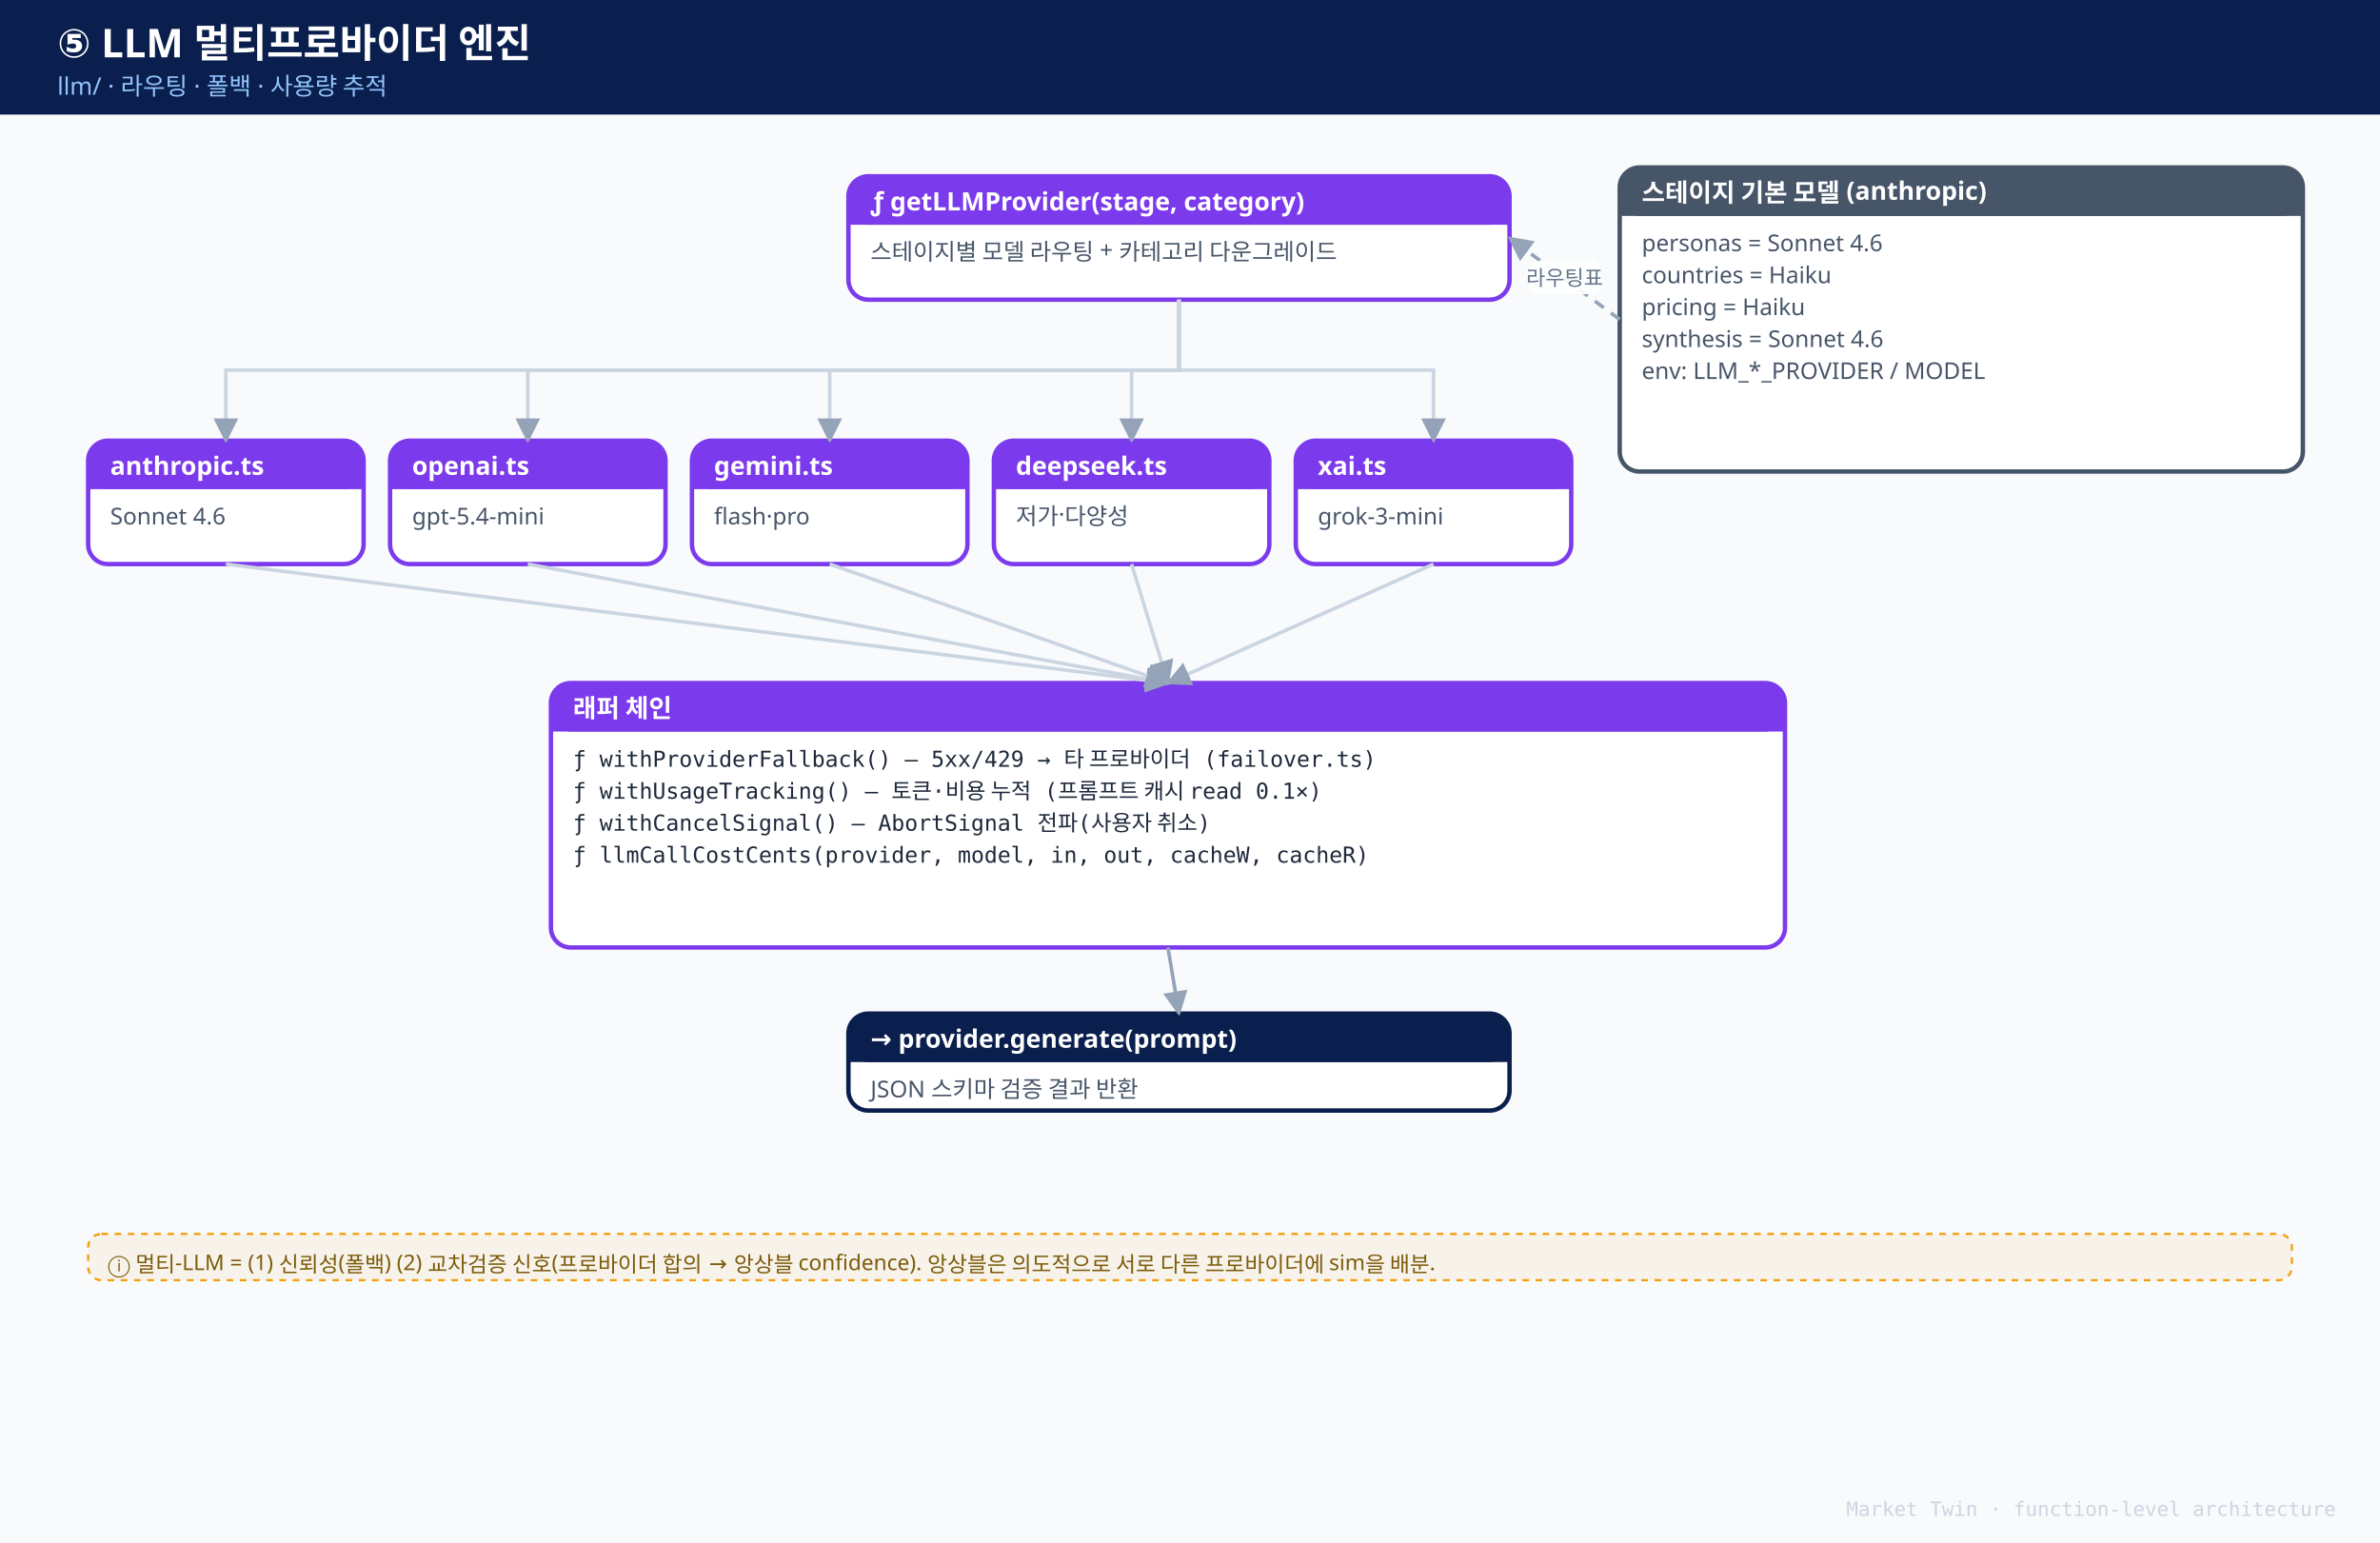
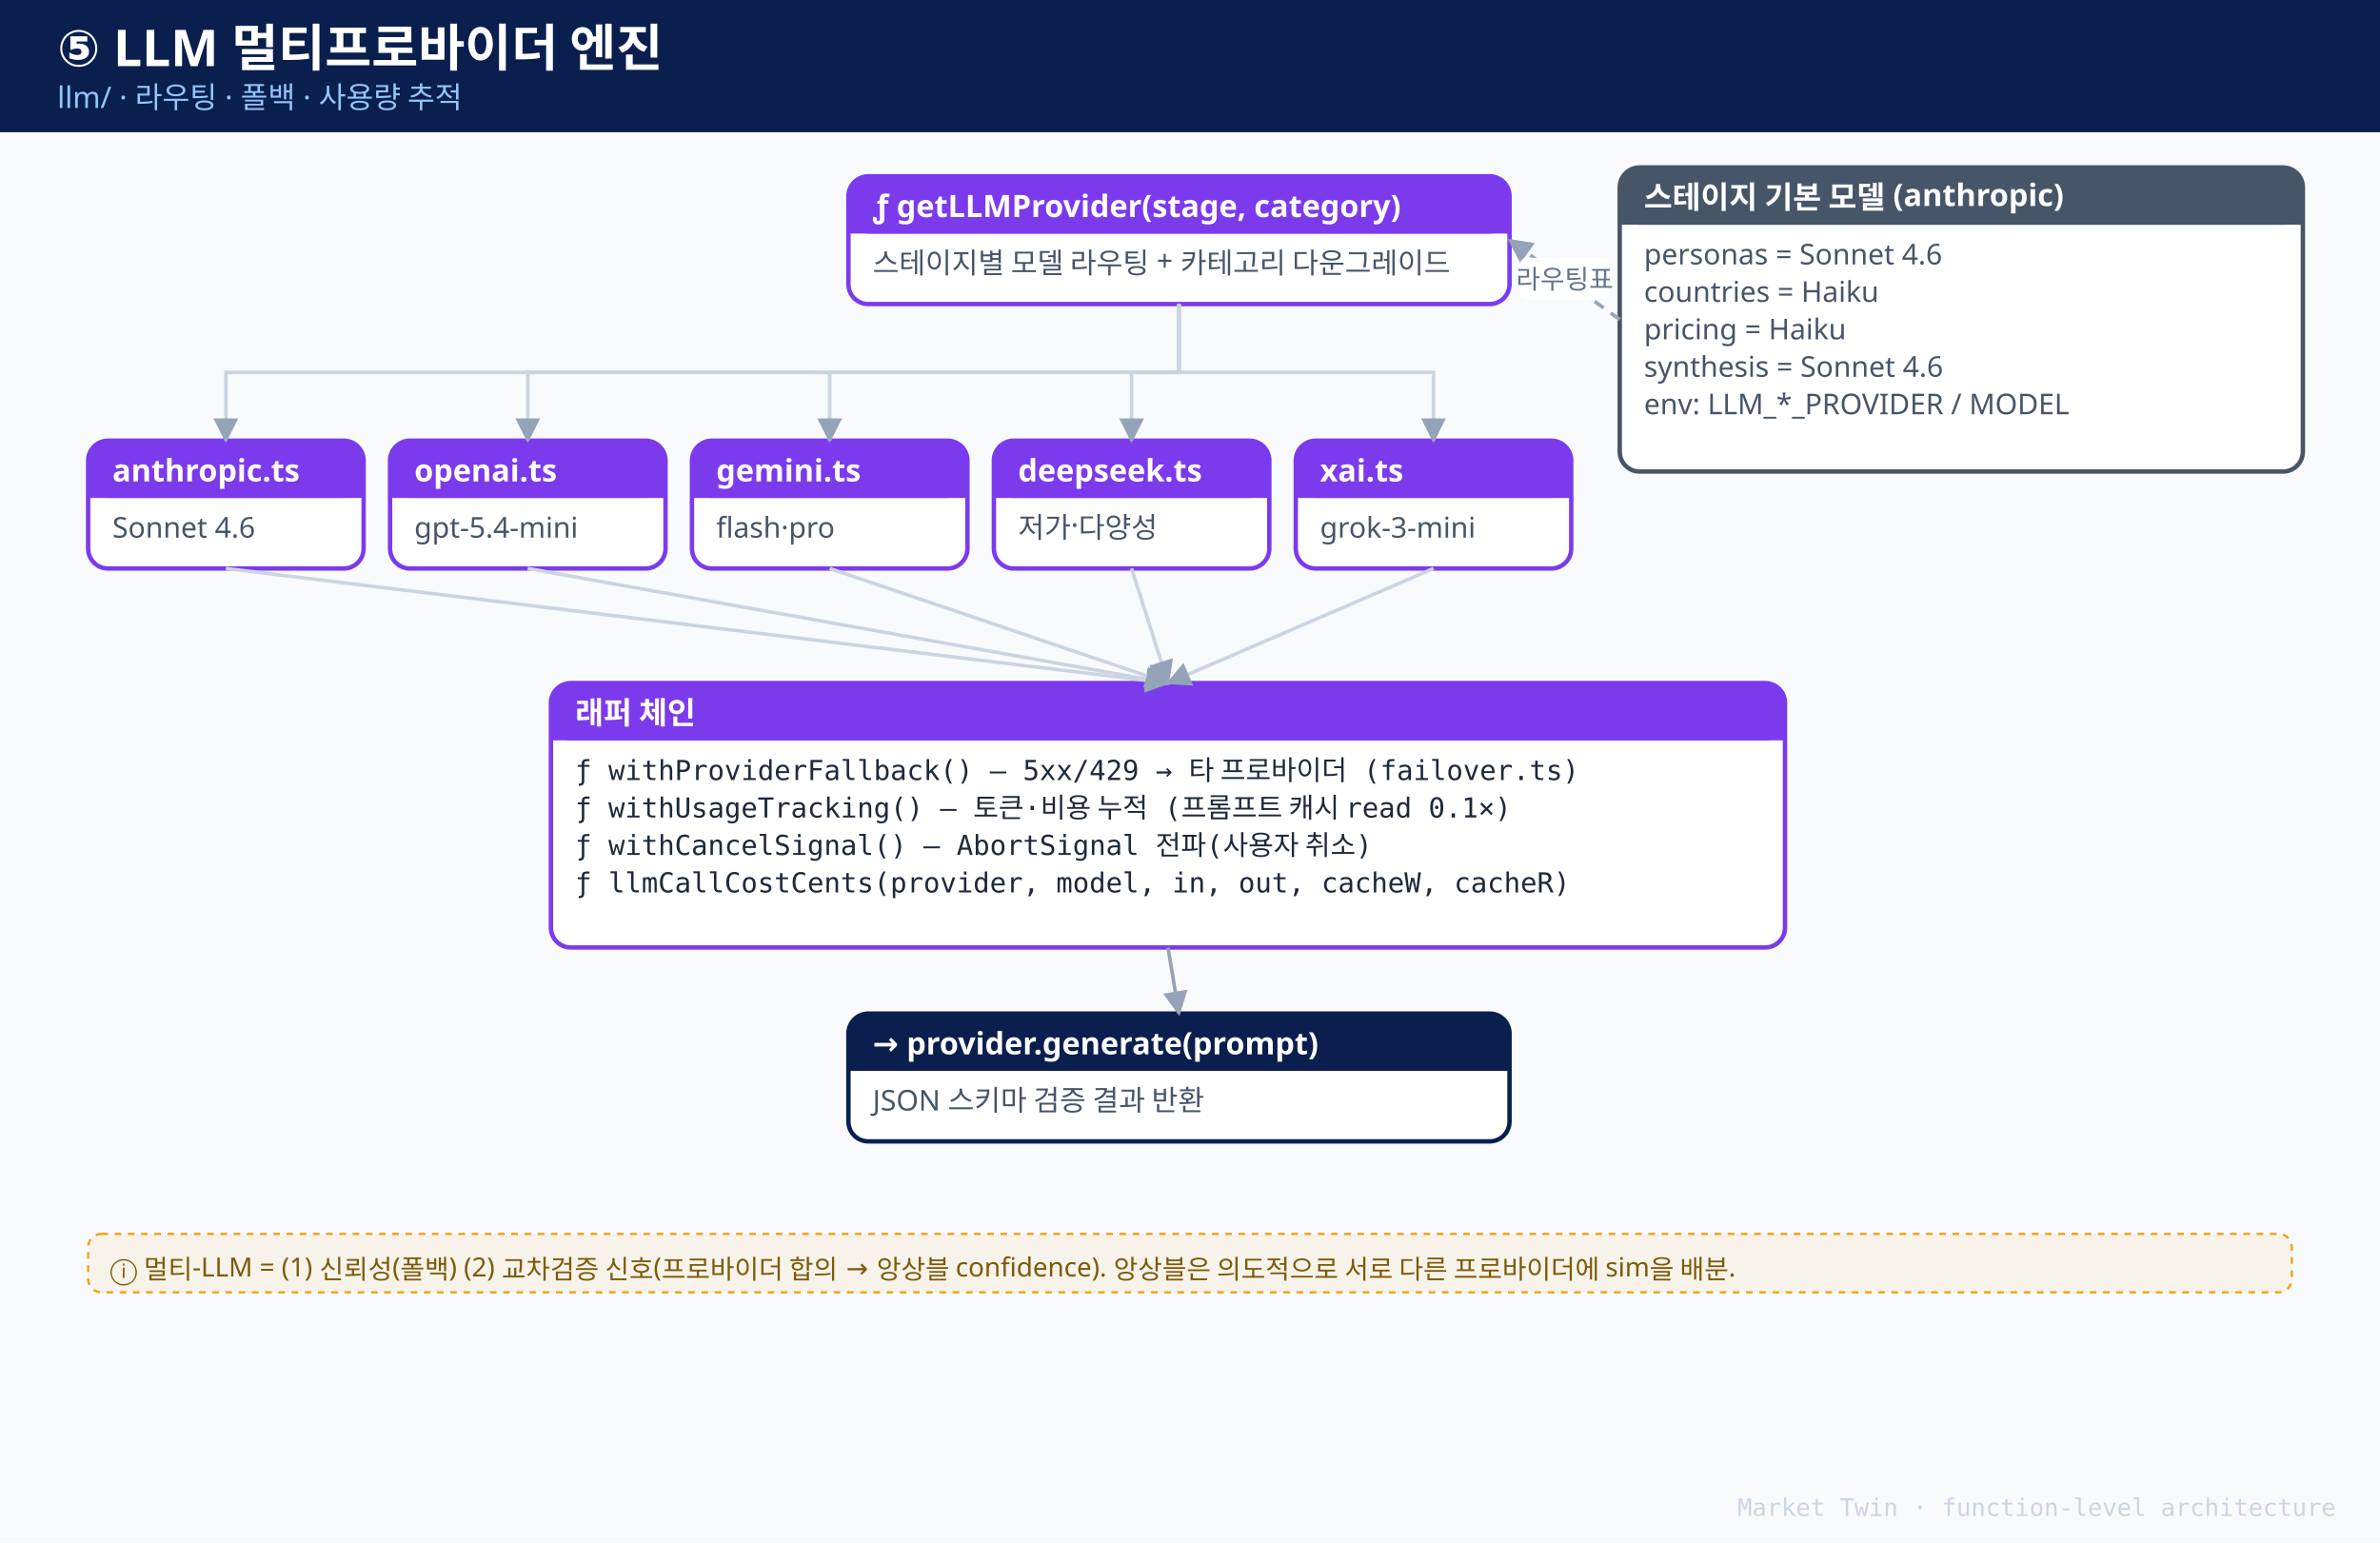
<svg xmlns="http://www.w3.org/2000/svg" width="1080" height="700" viewBox="0 0 1080 700">
  <defs>
    <marker id="arrow" viewBox="0 0 10 10" refX="9" refY="5" markerWidth="7" markerHeight="7" orient="auto-start-reverse">
      <path d="M0,0 L10,5 L0,10 z" fill="#94a3b8" />
    </marker>
  </defs>
  <rect width="1080" height="700" fill="#f8fafc" />
-   <rect x="0" y="0" width="1080" height="52" fill="#0a1f4d" />
-   <text x="26" y="26" font-family="'Malgun Gothic','Apple SD Gothic Neo','Noto Sans KR',sans-serif" font-size="18" font-weight="800" fill="#ffffff">⑤ LLM 멀티프로바이더 엔진</text>
-   <text x="26" y="43" font-family="'Malgun Gothic','Apple SD Gothic Neo','Noto Sans KR',sans-serif" font-size="11" fill="#93c5fd">llm/ · 라우팅 · 폴백 · 사용량 추적</text>
-   <text x="1060" y="688" font-family="'Cascadia Code','Consolas','D2Coding',monospace" font-size="9" fill="#cbd5e1" text-anchor="end">Market Twin · function-level architecture</text>
-   <rect x="385" y="80" width="300" height="56" rx="9" fill="#ffffff" stroke="#7c3aed" stroke-width="2" />
-   <rect x="385" y="80" width="300" height="22" rx="9" fill="#7c3aed" />
-   <rect x="385" y="91" width="300" height="11" fill="#7c3aed" />
-   <text x="395" y="95.5" font-family="'Malgun Gothic','Apple SD Gothic Neo','Noto Sans KR',sans-serif" font-size="11.5" font-weight="700" fill="#ffffff">ƒ getLLMProvider(stage, category)</text>
-   <text x="395" y="118" font-family="'Malgun Gothic','Apple SD Gothic Neo','Noto Sans KR',sans-serif" font-size="10.5" fill="#475569">스테이지별 모델 라우팅 + 카테고리 다운그레이드</text>
-   <rect x="40" y="200" width="125" height="56" rx="9" fill="#ffffff" stroke="#7c3aed" stroke-width="2" />
-   <rect x="40" y="200" width="125" height="22" rx="9" fill="#7c3aed" />
-   <rect x="40" y="211" width="125" height="11" fill="#7c3aed" />
-   <text x="50" y="215.5" font-family="'Malgun Gothic','Apple SD Gothic Neo','Noto Sans KR',sans-serif" font-size="11.5" font-weight="700" fill="#ffffff">anthropic.ts</text>
-   <text x="50" y="238" font-family="'Malgun Gothic','Apple SD Gothic Neo','Noto Sans KR',sans-serif" font-size="10.5" fill="#475569">Sonnet 4.6</text>
-   <rect x="177" y="200" width="125" height="56" rx="9" fill="#ffffff" stroke="#7c3aed" stroke-width="2" />
-   <rect x="177" y="200" width="125" height="22" rx="9" fill="#7c3aed" />
-   <rect x="177" y="211" width="125" height="11" fill="#7c3aed" />
-   <text x="187" y="215.5" font-family="'Malgun Gothic','Apple SD Gothic Neo','Noto Sans KR',sans-serif" font-size="11.5" font-weight="700" fill="#ffffff">openai.ts</text>
-   <text x="187" y="238" font-family="'Malgun Gothic','Apple SD Gothic Neo','Noto Sans KR',sans-serif" font-size="10.5" fill="#475569">gpt-5.4-mini</text>
-   <rect x="314" y="200" width="125" height="56" rx="9" fill="#ffffff" stroke="#7c3aed" stroke-width="2" />
-   <rect x="314" y="200" width="125" height="22" rx="9" fill="#7c3aed" />
-   <rect x="314" y="211" width="125" height="11" fill="#7c3aed" />
-   <text x="324" y="215.5" font-family="'Malgun Gothic','Apple SD Gothic Neo','Noto Sans KR',sans-serif" font-size="11.5" font-weight="700" fill="#ffffff">gemini.ts</text>
-   <text x="324" y="238" font-family="'Malgun Gothic','Apple SD Gothic Neo','Noto Sans KR',sans-serif" font-size="10.5" fill="#475569">flash·pro</text>
-   <rect x="451" y="200" width="125" height="56" rx="9" fill="#ffffff" stroke="#7c3aed" stroke-width="2" />
-   <rect x="451" y="200" width="125" height="22" rx="9" fill="#7c3aed" />
-   <rect x="451" y="211" width="125" height="11" fill="#7c3aed" />
-   <text x="461" y="215.5" font-family="'Malgun Gothic','Apple SD Gothic Neo','Noto Sans KR',sans-serif" font-size="11.5" font-weight="700" fill="#ffffff">deepseek.ts</text>
-   <text x="461" y="238" font-family="'Malgun Gothic','Apple SD Gothic Neo','Noto Sans KR',sans-serif" font-size="10.5" fill="#475569">저가·다양성</text>
-   <rect x="588" y="200" width="125" height="56" rx="9" fill="#ffffff" stroke="#7c3aed" stroke-width="2" />
-   <rect x="588" y="200" width="125" height="22" rx="9" fill="#7c3aed" />
-   <rect x="588" y="211" width="125" height="11" fill="#7c3aed" />
-   <text x="598" y="215.5" font-family="'Malgun Gothic','Apple SD Gothic Neo','Noto Sans KR',sans-serif" font-size="11.5" font-weight="700" fill="#ffffff">xai.ts</text>
-   <text x="598" y="238" font-family="'Malgun Gothic','Apple SD Gothic Neo','Noto Sans KR',sans-serif" font-size="10.5" fill="#475569">grok-3-mini</text>
+   <rect x="0" y="0" width="1080" height="60" fill="#0a1f4d" />
+   <text x="26" y="30" font-family="'Malgun Gothic','Apple SD Gothic Neo','Noto Sans KR',sans-serif" font-size="23" font-weight="800" fill="#ffffff">⑤ LLM 멀티프로바이더 엔진</text>
+   <text x="26" y="49" font-family="'Malgun Gothic','Apple SD Gothic Neo','Noto Sans KR',sans-serif" font-size="13.5" fill="#93c5fd">llm/ · 라우팅 · 폴백 · 사용량 추적</text>
+   <text x="1060" y="688" font-family="'Cascadia Code','Consolas','D2Coding',monospace" font-size="11" fill="#cbd5e1" text-anchor="end">Market Twin · function-level architecture</text>
+   <rect x="385" y="80" width="300" height="58" rx="9" fill="#ffffff" stroke="#7c3aed" stroke-width="2" />
+   <rect x="385" y="80" width="300" height="26" rx="9" fill="#7c3aed" />
+   <rect x="385" y="93" width="300" height="13" fill="#7c3aed" />
+   <text x="396" y="98.5" font-family="'Malgun Gothic','Apple SD Gothic Neo','Noto Sans KR',sans-serif" font-size="14" font-weight="700" fill="#ffffff">ƒ getLLMProvider(stage, category)</text>
+   <text x="396" y="124" font-family="'Malgun Gothic','Apple SD Gothic Neo','Noto Sans KR',sans-serif" font-size="13" fill="#475569">스테이지별 모델 라우팅 + 카테고리 다운그레이드</text>
+   <rect x="40" y="200" width="125" height="58" rx="9" fill="#ffffff" stroke="#7c3aed" stroke-width="2" />
+   <rect x="40" y="200" width="125" height="26" rx="9" fill="#7c3aed" />
+   <rect x="40" y="213" width="125" height="13" fill="#7c3aed" />
+   <text x="51" y="218.5" font-family="'Malgun Gothic','Apple SD Gothic Neo','Noto Sans KR',sans-serif" font-size="14" font-weight="700" fill="#ffffff">anthropic.ts</text>
+   <text x="51" y="244" font-family="'Malgun Gothic','Apple SD Gothic Neo','Noto Sans KR',sans-serif" font-size="13" fill="#475569">Sonnet 4.6</text>
+   <rect x="177" y="200" width="125" height="58" rx="9" fill="#ffffff" stroke="#7c3aed" stroke-width="2" />
+   <rect x="177" y="200" width="125" height="26" rx="9" fill="#7c3aed" />
+   <rect x="177" y="213" width="125" height="13" fill="#7c3aed" />
+   <text x="188" y="218.5" font-family="'Malgun Gothic','Apple SD Gothic Neo','Noto Sans KR',sans-serif" font-size="14" font-weight="700" fill="#ffffff">openai.ts</text>
+   <text x="188" y="244" font-family="'Malgun Gothic','Apple SD Gothic Neo','Noto Sans KR',sans-serif" font-size="13" fill="#475569">gpt-5.4-mini</text>
+   <rect x="314" y="200" width="125" height="58" rx="9" fill="#ffffff" stroke="#7c3aed" stroke-width="2" />
+   <rect x="314" y="200" width="125" height="26" rx="9" fill="#7c3aed" />
+   <rect x="314" y="213" width="125" height="13" fill="#7c3aed" />
+   <text x="325" y="218.5" font-family="'Malgun Gothic','Apple SD Gothic Neo','Noto Sans KR',sans-serif" font-size="14" font-weight="700" fill="#ffffff">gemini.ts</text>
+   <text x="325" y="244" font-family="'Malgun Gothic','Apple SD Gothic Neo','Noto Sans KR',sans-serif" font-size="13" fill="#475569">flash·pro</text>
+   <rect x="451" y="200" width="125" height="58" rx="9" fill="#ffffff" stroke="#7c3aed" stroke-width="2" />
+   <rect x="451" y="200" width="125" height="26" rx="9" fill="#7c3aed" />
+   <rect x="451" y="213" width="125" height="13" fill="#7c3aed" />
+   <text x="462" y="218.5" font-family="'Malgun Gothic','Apple SD Gothic Neo','Noto Sans KR',sans-serif" font-size="14" font-weight="700" fill="#ffffff">deepseek.ts</text>
+   <text x="462" y="244" font-family="'Malgun Gothic','Apple SD Gothic Neo','Noto Sans KR',sans-serif" font-size="13" fill="#475569">저가·다양성</text>
+   <rect x="588" y="200" width="125" height="58" rx="9" fill="#ffffff" stroke="#7c3aed" stroke-width="2" />
+   <rect x="588" y="200" width="125" height="26" rx="9" fill="#7c3aed" />
+   <rect x="588" y="213" width="125" height="13" fill="#7c3aed" />
+   <text x="599" y="218.5" font-family="'Malgun Gothic','Apple SD Gothic Neo','Noto Sans KR',sans-serif" font-size="14" font-weight="700" fill="#ffffff">xai.ts</text>
+   <text x="599" y="244" font-family="'Malgun Gothic','Apple SD Gothic Neo','Noto Sans KR',sans-serif" font-size="13" fill="#475569">grok-3-mini</text>
  <rect x="250" y="310" width="560" height="120" rx="9" fill="#ffffff" stroke="#7c3aed" stroke-width="2" />
-   <rect x="250" y="310" width="560" height="22" rx="9" fill="#7c3aed" />
-   <rect x="250" y="321" width="560" height="11" fill="#7c3aed" />
-   <text x="260" y="325.5" font-family="'Malgun Gothic','Apple SD Gothic Neo','Noto Sans KR',sans-serif" font-size="11.5" font-weight="700" fill="#ffffff">래퍼 체인</text>
-   <text x="260" y="348" font-family="'Cascadia Code','Consolas','D2Coding',monospace" font-size="10" fill="#1e293b">ƒ withProviderFallback() — 5xx/429 → 타 프로바이더 (failover.ts)</text>
-   <text x="260" y="362.5" font-family="'Cascadia Code','Consolas','D2Coding',monospace" font-size="10" fill="#1e293b">ƒ withUsageTracking() — 토큰·비용 누적 (프롬프트 캐시 read 0.1×)</text>
-   <text x="260" y="377" font-family="'Cascadia Code','Consolas','D2Coding',monospace" font-size="10" fill="#1e293b">ƒ withCancelSignal() — AbortSignal 전파(사용자 취소)</text>
-   <text x="260" y="391.5" font-family="'Cascadia Code','Consolas','D2Coding',monospace" font-size="10" fill="#1e293b">ƒ llmCallCostCents(provider, model, in, out, cacheW, cacheR)</text>
+   <rect x="250" y="310" width="560" height="26" rx="9" fill="#7c3aed" />
+   <rect x="250" y="323" width="560" height="13" fill="#7c3aed" />
+   <text x="261" y="328.5" font-family="'Malgun Gothic','Apple SD Gothic Neo','Noto Sans KR',sans-serif" font-size="14" font-weight="700" fill="#ffffff">래퍼 체인</text>
+   <text x="261" y="354" font-family="'Cascadia Code','Consolas','D2Coding',monospace" font-size="12.5" fill="#1e293b">ƒ withProviderFallback() — 5xx/429 → 타 프로바이더 (failover.ts)</text>
+   <text x="261" y="371" font-family="'Cascadia Code','Consolas','D2Coding',monospace" font-size="12.5" fill="#1e293b">ƒ withUsageTracking() — 토큰·비용 누적 (프롬프트 캐시 read 0.1×)</text>
+   <text x="261" y="388" font-family="'Cascadia Code','Consolas','D2Coding',monospace" font-size="12.5" fill="#1e293b">ƒ withCancelSignal() — AbortSignal 전파(사용자 취소)</text>
+   <text x="261" y="405" font-family="'Cascadia Code','Consolas','D2Coding',monospace" font-size="12.5" fill="#1e293b">ƒ llmCallCostCents(provider, model, in, out, cacheW, cacheR)</text>
  <rect x="735" y="76" width="310" height="138" rx="9" fill="#ffffff" stroke="#475569" stroke-width="2" />
-   <rect x="735" y="76" width="310" height="22" rx="9" fill="#475569" />
-   <rect x="735" y="87" width="310" height="11" fill="#475569" />
-   <text x="745" y="91.5" font-family="'Malgun Gothic','Apple SD Gothic Neo','Noto Sans KR',sans-serif" font-size="11.5" font-weight="700" fill="#ffffff">스테이지 기본 모델 (anthropic)</text>
-   <text x="745" y="114" font-family="'Malgun Gothic','Apple SD Gothic Neo','Noto Sans KR',sans-serif" font-size="10.5" fill="#475569">personas = Sonnet 4.6</text>
-   <text x="745" y="128.5" font-family="'Malgun Gothic','Apple SD Gothic Neo','Noto Sans KR',sans-serif" font-size="10.5" fill="#475569">countries = Haiku</text>
-   <text x="745" y="143" font-family="'Malgun Gothic','Apple SD Gothic Neo','Noto Sans KR',sans-serif" font-size="10.5" fill="#475569">pricing  = Haiku</text>
-   <text x="745" y="157.5" font-family="'Malgun Gothic','Apple SD Gothic Neo','Noto Sans KR',sans-serif" font-size="10.5" fill="#475569">synthesis = Sonnet 4.6</text>
-   <text x="745" y="172" font-family="'Malgun Gothic','Apple SD Gothic Neo','Noto Sans KR',sans-serif" font-size="10.5" fill="#475569">env: LLM_*_PROVIDER / MODEL</text>
-   <rect x="385" y="460" width="300" height="44" rx="9" fill="#ffffff" stroke="#0a1f4d" stroke-width="2" />
-   <rect x="385" y="460" width="300" height="22" rx="9" fill="#0a1f4d" />
-   <rect x="385" y="471" width="300" height="11" fill="#0a1f4d" />
-   <text x="395" y="475.5" font-family="'Malgun Gothic','Apple SD Gothic Neo','Noto Sans KR',sans-serif" font-size="11.5" font-weight="700" fill="#ffffff">→ provider.generate(prompt)</text>
-   <text x="395" y="498" font-family="'Malgun Gothic','Apple SD Gothic Neo','Noto Sans KR',sans-serif" font-size="10.5" fill="#475569">JSON 스키마 검증 결과 반환</text>
-   <path d="M535,136 L535,168 L102.5,168 L102.5,200" fill="none" stroke="#cbd5e1" stroke-width="1.6" marker-end="url(#arrow)" />
-   <path d="M535,136 L535,168 L239.5,168 L239.5,200" fill="none" stroke="#cbd5e1" stroke-width="1.6" marker-end="url(#arrow)" />
-   <path d="M535,136 L535,168 L376.5,168 L376.5,200" fill="none" stroke="#cbd5e1" stroke-width="1.6" marker-end="url(#arrow)" />
-   <path d="M535,136 L535,168 L513.5,168 L513.5,200" fill="none" stroke="#cbd5e1" stroke-width="1.6" marker-end="url(#arrow)" />
-   <path d="M535,136 L535,168 L650.5,168 L650.5,200" fill="none" stroke="#cbd5e1" stroke-width="1.6" marker-end="url(#arrow)" />
-   <path d="M102.5,256 L530,310" fill="none" stroke="#cbd5e1" stroke-width="1.6" marker-end="url(#arrow)" />
-   <path d="M239.5,256 L530,310" fill="none" stroke="#cbd5e1" stroke-width="1.6" marker-end="url(#arrow)" />
-   <path d="M376.5,256 L530,310" fill="none" stroke="#cbd5e1" stroke-width="1.6" marker-end="url(#arrow)" />
-   <path d="M513.5,256 L530,310" fill="none" stroke="#cbd5e1" stroke-width="1.6" marker-end="url(#arrow)" />
-   <path d="M650.5,256 L530,310" fill="none" stroke="#cbd5e1" stroke-width="1.6" marker-end="url(#arrow)" />
-   <path d="M735,145 L685,108" fill="none" stroke="#94a3b8" stroke-width="1.6" stroke-dasharray="5 4" marker-end="url(#arrow)" />
-   <rect x="694" y="118.5" width="32" height="15" rx="3" fill="#ffffff" opacity="0.92" />
-   <text x="710" y="129.5" font-family="'Malgun Gothic','Apple SD Gothic Neo','Noto Sans KR',sans-serif" font-size="9.5" fill="#64748b" text-anchor="middle">라우팅표</text>
+   <rect x="735" y="76" width="310" height="26" rx="9" fill="#475569" />
+   <rect x="735" y="89" width="310" height="13" fill="#475569" />
+   <text x="746" y="94.5" font-family="'Malgun Gothic','Apple SD Gothic Neo','Noto Sans KR',sans-serif" font-size="14" font-weight="700" fill="#ffffff">스테이지 기본 모델 (anthropic)</text>
+   <text x="746" y="120" font-family="'Malgun Gothic','Apple SD Gothic Neo','Noto Sans KR',sans-serif" font-size="13" fill="#475569">personas = Sonnet 4.6</text>
+   <text x="746" y="137" font-family="'Malgun Gothic','Apple SD Gothic Neo','Noto Sans KR',sans-serif" font-size="13" fill="#475569">countries = Haiku</text>
+   <text x="746" y="154" font-family="'Malgun Gothic','Apple SD Gothic Neo','Noto Sans KR',sans-serif" font-size="13" fill="#475569">pricing  = Haiku</text>
+   <text x="746" y="171" font-family="'Malgun Gothic','Apple SD Gothic Neo','Noto Sans KR',sans-serif" font-size="13" fill="#475569">synthesis = Sonnet 4.6</text>
+   <text x="746" y="188" font-family="'Malgun Gothic','Apple SD Gothic Neo','Noto Sans KR',sans-serif" font-size="13" fill="#475569">env: LLM_*_PROVIDER / MODEL</text>
+   <rect x="385" y="460" width="300" height="58" rx="9" fill="#ffffff" stroke="#0a1f4d" stroke-width="2" />
+   <rect x="385" y="460" width="300" height="26" rx="9" fill="#0a1f4d" />
+   <rect x="385" y="473" width="300" height="13" fill="#0a1f4d" />
+   <text x="396" y="478.5" font-family="'Malgun Gothic','Apple SD Gothic Neo','Noto Sans KR',sans-serif" font-size="14" font-weight="700" fill="#ffffff">→ provider.generate(prompt)</text>
+   <text x="396" y="504" font-family="'Malgun Gothic','Apple SD Gothic Neo','Noto Sans KR',sans-serif" font-size="13" fill="#475569">JSON 스키마 검증 결과 반환</text>
+   <path d="M535,138 L535,169 L102.5,169 L102.5,200" fill="none" stroke="#cbd5e1" stroke-width="1.6" marker-end="url(#arrow)" />
+   <path d="M535,138 L535,169 L239.5,169 L239.5,200" fill="none" stroke="#cbd5e1" stroke-width="1.6" marker-end="url(#arrow)" />
+   <path d="M535,138 L535,169 L376.5,169 L376.5,200" fill="none" stroke="#cbd5e1" stroke-width="1.6" marker-end="url(#arrow)" />
+   <path d="M535,138 L535,169 L513.5,169 L513.5,200" fill="none" stroke="#cbd5e1" stroke-width="1.6" marker-end="url(#arrow)" />
+   <path d="M535,138 L535,169 L650.5,169 L650.5,200" fill="none" stroke="#cbd5e1" stroke-width="1.6" marker-end="url(#arrow)" />
+   <path d="M102.5,258 L530,310" fill="none" stroke="#cbd5e1" stroke-width="1.6" marker-end="url(#arrow)" />
+   <path d="M239.5,258 L530,310" fill="none" stroke="#cbd5e1" stroke-width="1.6" marker-end="url(#arrow)" />
+   <path d="M376.5,258 L530,310" fill="none" stroke="#cbd5e1" stroke-width="1.6" marker-end="url(#arrow)" />
+   <path d="M513.5,258 L530,310" fill="none" stroke="#cbd5e1" stroke-width="1.6" marker-end="url(#arrow)" />
+   <path d="M650.5,258 L530,310" fill="none" stroke="#cbd5e1" stroke-width="1.6" marker-end="url(#arrow)" />
+   <path d="M735,145 L685,109" fill="none" stroke="#94a3b8" stroke-width="1.6" stroke-dasharray="5 4" marker-end="url(#arrow)" />
+   <rect x="689.8" y="117" width="40.4" height="19" rx="3" fill="#ffffff" opacity="0.92" />
+   <text x="710" y="131" font-family="'Malgun Gothic','Apple SD Gothic Neo','Noto Sans KR',sans-serif" font-size="12" fill="#64748b" text-anchor="middle">라우팅표</text>
  <path d="M530,430 L535,460" fill="none" stroke="#94a3b8" stroke-width="1.6" marker-end="url(#arrow)" />
-   <rect x="40" y="560" width="1000" height="21" rx="6" fill="#f59e0b11" stroke="#f59e0b" stroke-width="1" stroke-dasharray="3 3" />
-   <text x="49" y="577" font-family="'Malgun Gothic','Apple SD Gothic Neo','Noto Sans KR',sans-serif" font-size="9.8" fill="#7c5b09">ⓘ 멀티-LLM = (1) 신뢰성(폴백)  (2) 교차검증 신호(프로바이더 합의 → 앙상블 confidence).  앙상블은 의도적으로 서로 다른 프로바이더에 sim을 배분.</text>
+   <rect x="40" y="560" width="1000" height="26.5" rx="6" fill="#f59e0b11" stroke="#f59e0b" stroke-width="1" stroke-dasharray="3 3" />
+   <text x="50" y="580" font-family="'Malgun Gothic','Apple SD Gothic Neo','Noto Sans KR',sans-serif" font-size="12" fill="#7c5b09">ⓘ 멀티-LLM = (1) 신뢰성(폴백)  (2) 교차검증 신호(프로바이더 합의 → 앙상블 confidence).  앙상블은 의도적으로 서로 다른 프로바이더에 sim을 배분.</text>
</svg>
